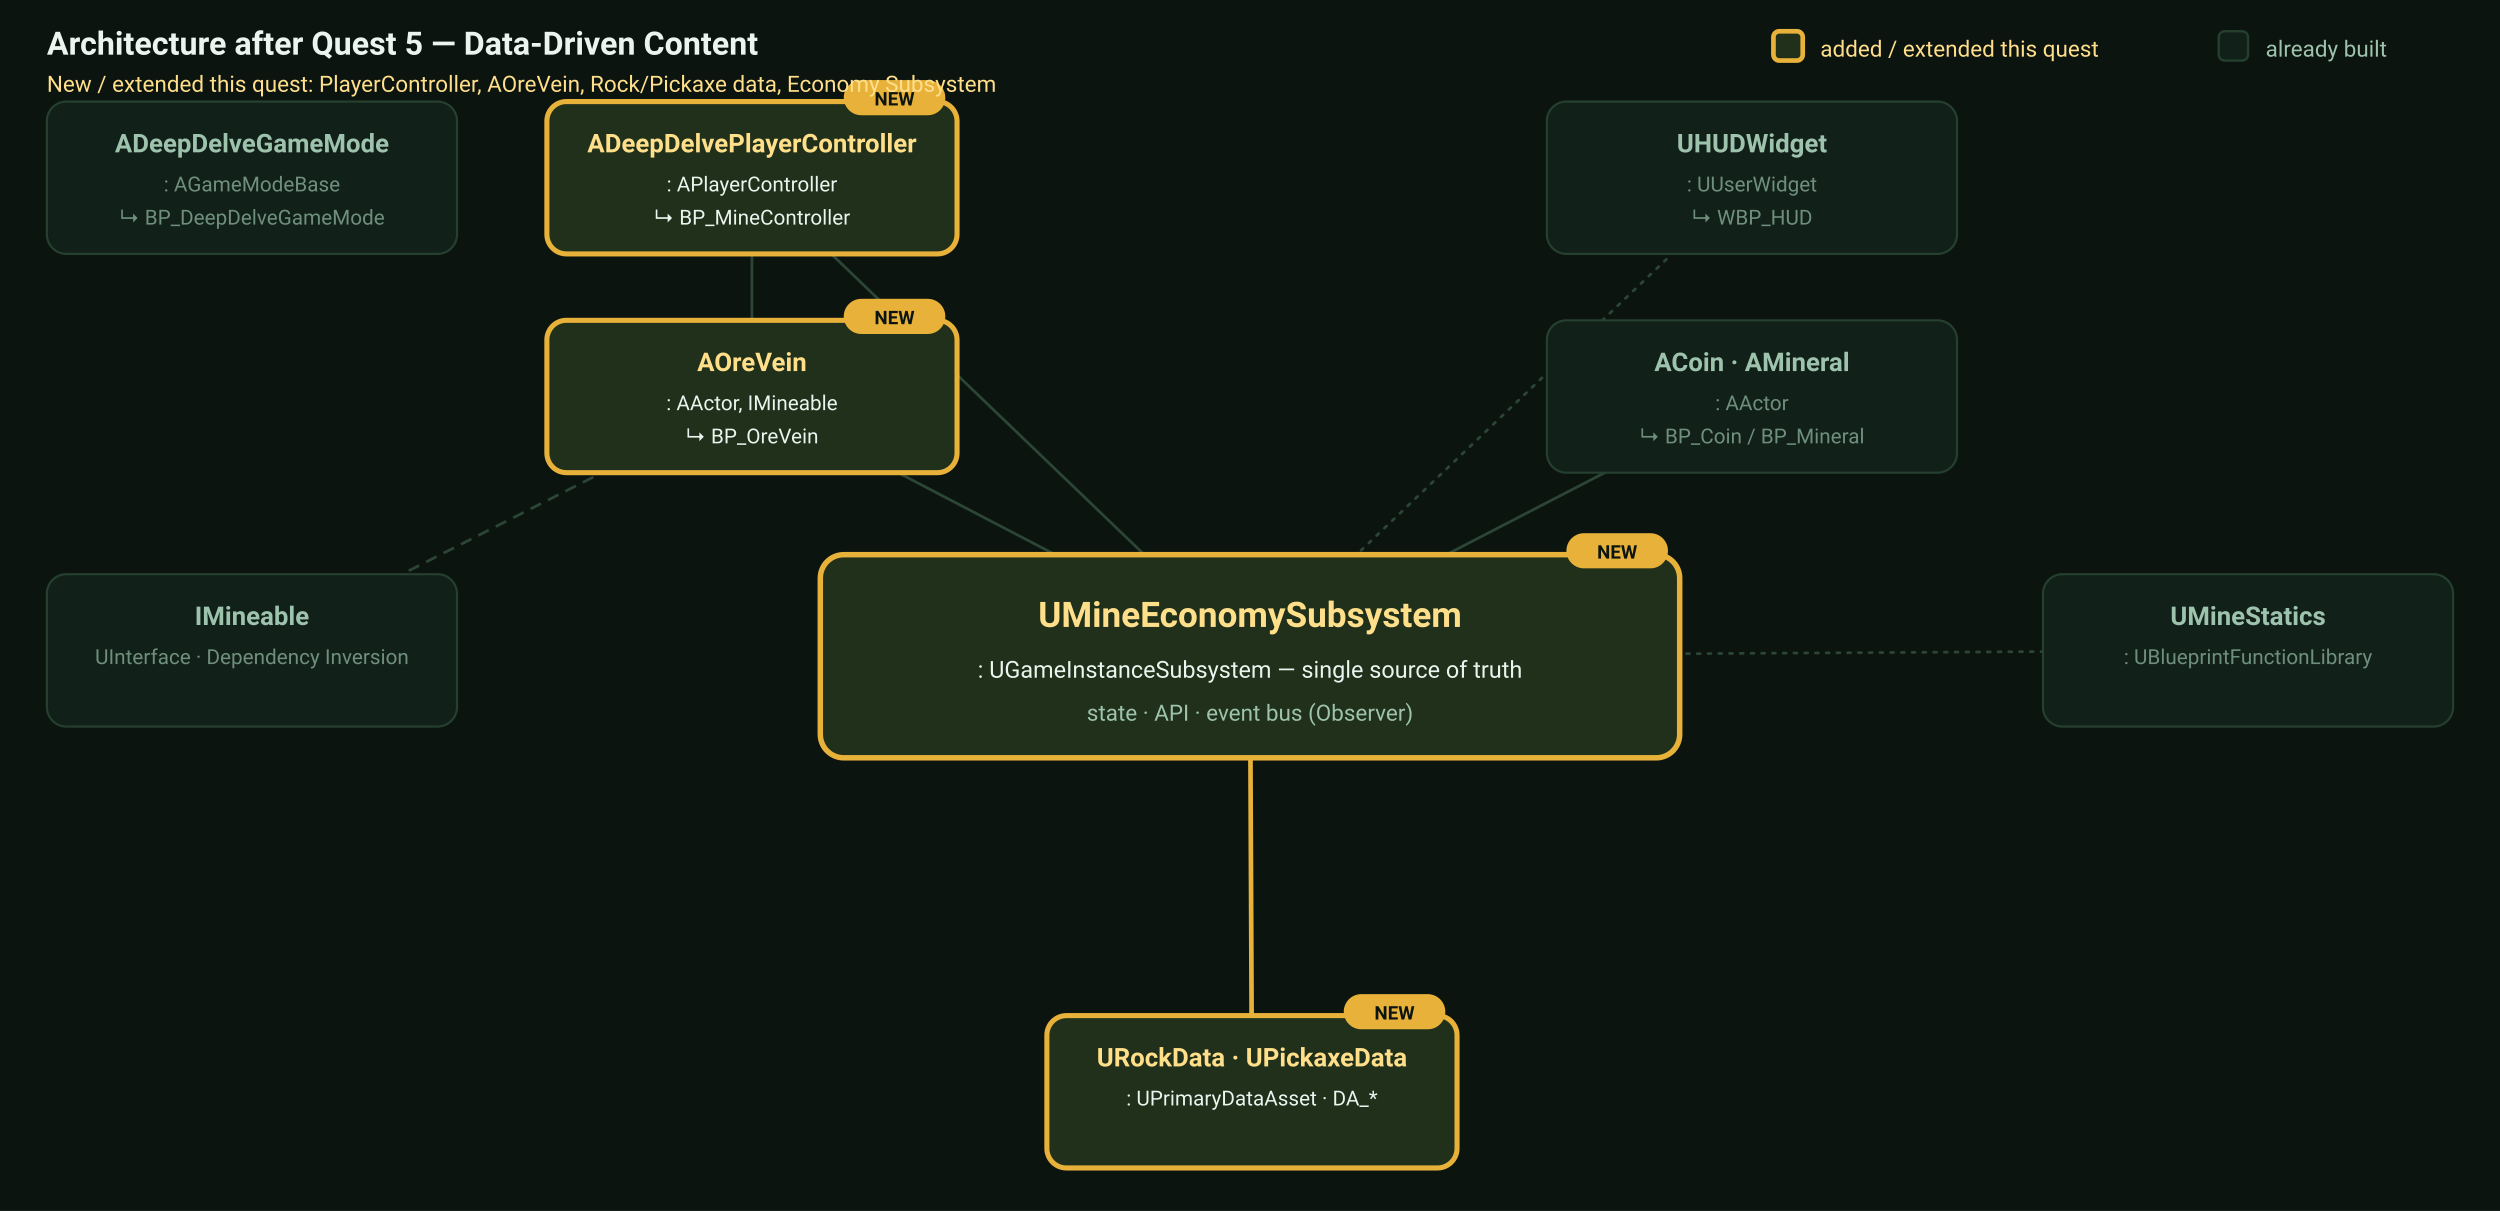
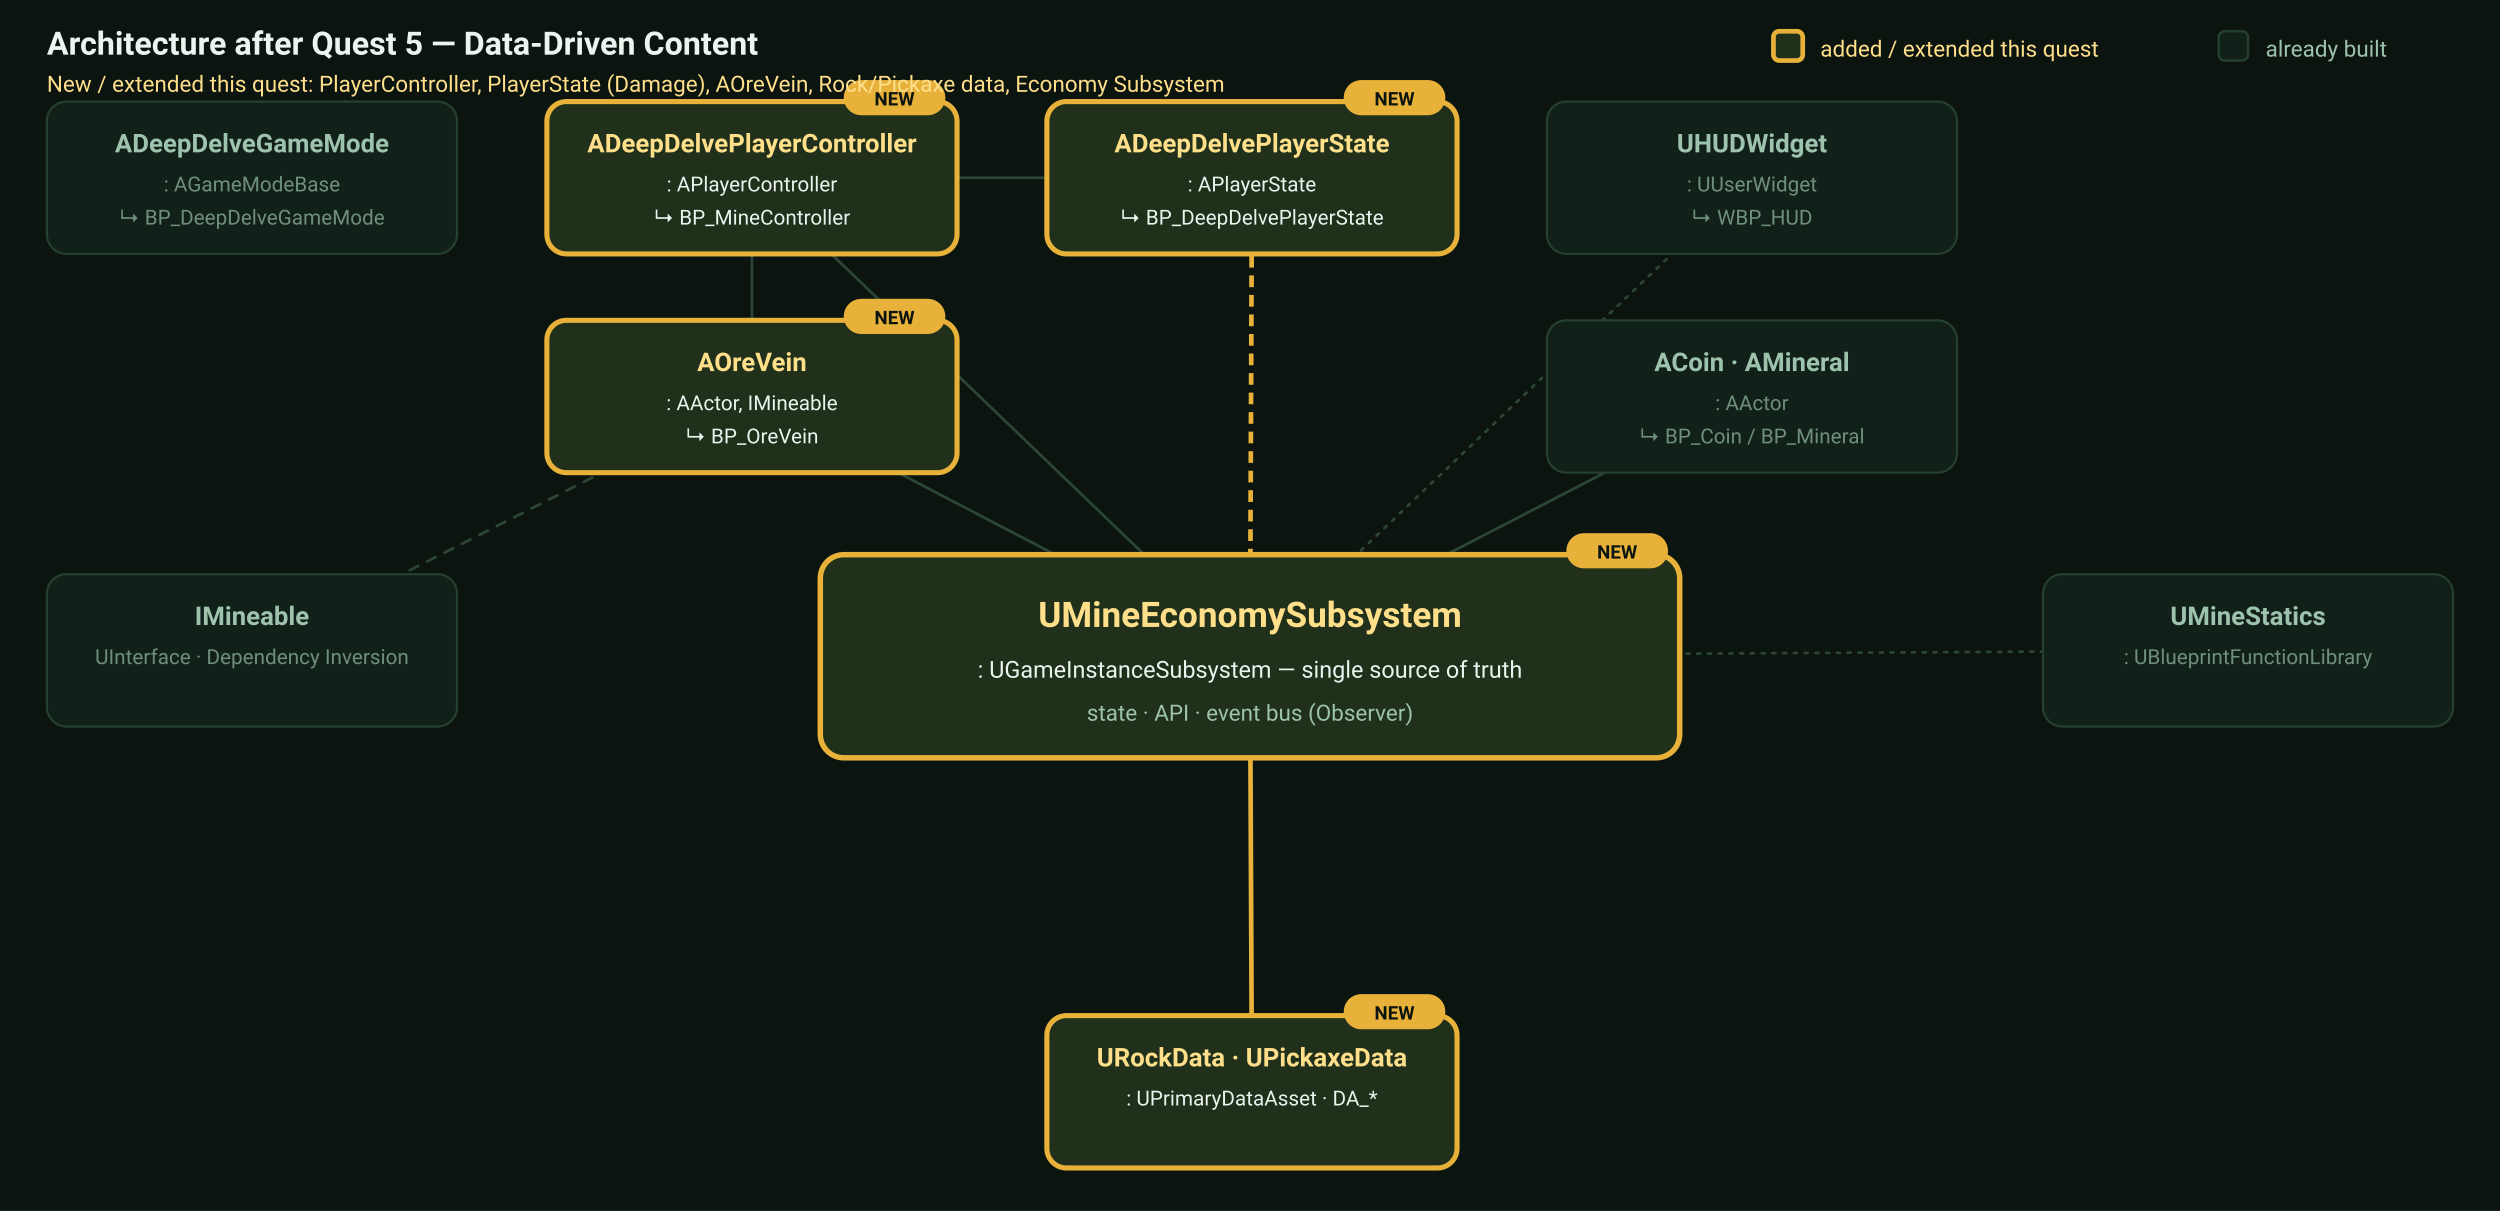
<svg xmlns="http://www.w3.org/2000/svg" viewBox="0 0 1280 620" font-family="-apple-system,BlinkMacSystemFont,Segoe UI,Roboto,Helvetica,Arial,sans-serif" role="img">
  <defs>
    <marker id="ar" markerWidth="10" markerHeight="10" refX="7" refY="4.5" orient="auto">
      <path d="M0,0 L9,4.5 L0,9 z" fill="#2c4636" />
    </marker>
    <marker id="arG" markerWidth="10" markerHeight="10" refX="7" refY="4.5" orient="auto">
      <path d="M0,0 L9,4.5 L0,9 z" fill="#e8b23a" />
    </marker>
    <marker id="arF" markerWidth="10" markerHeight="10" refX="7" refY="4.5" orient="auto">
      <path d="M0,0 L9,4.5 L0,9 z" fill="#3a5a45" />
    </marker>
  </defs>
  <rect x="0" y="0" width="1280" height="620" fill="#0c1410" />
+   <line x1="385.0" y1="91.0" x2="641.0" y2="91.0" stroke="#2c4636" stroke-width="1.4" marker-end="url(#ar)" />
+   <line x1="641.0" y1="91.0" x2="640.0" y2="336.0" stroke="#e8b23a" stroke-width="2.4" stroke-dasharray="6 4" marker-end="url(#arG)" />
  <line x1="385.0" y1="91.0" x2="385.0" y2="203.0" stroke="#2c4636" stroke-width="1.4" marker-end="url(#ar)" />
  <line x1="129.0" y1="333.0" x2="385.0" y2="203.0" stroke="#2c4636" stroke-width="1.4" stroke-dasharray="6 4" marker-end="url(#ar)" />
  <line x1="385.0" y1="91.0" x2="640.0" y2="336.0" stroke="#2c4636" stroke-width="1.4" marker-end="url(#ar)" />
  <line x1="385.0" y1="203.0" x2="640.0" y2="336.0" stroke="#2c4636" stroke-width="1.4" marker-end="url(#ar)" />
  <line x1="897.0" y1="203.0" x2="640.0" y2="336.0" stroke="#2c4636" stroke-width="1.4" marker-end="url(#ar)" />
  <line x1="897.0" y1="91.0" x2="640.0" y2="336.0" stroke="#2c4636" stroke-width="1.4" stroke-dasharray="1.5 4" stroke-linecap="round" marker-end="url(#ar)" />
  <line x1="1151.0" y1="333.0" x2="640.0" y2="336.0" stroke="#2c4636" stroke-width="1.4" stroke-dasharray="1.5 4" stroke-linecap="round" marker-end="url(#ar)" />
  <line x1="641.0" y1="559.0" x2="640.0" y2="336.0" stroke="#e8b23a" stroke-width="2.4" marker-end="url(#arG)" />
  <rect x="24" y="52" width="210" height="78" rx="10" fill="#12201a" stroke="#25402f" stroke-width="1.1" />
  <text x="129.0" y="78" text-anchor="middle" fill="#9dc3ad" font-size="13.2" font-weight="700">ADeepDelveGameMode</text>
  <text x="129.0" y="98" text-anchor="middle" fill="#6f8f7d" font-size="10.6" font-weight="400">: AGameModeBase</text>
  <text x="129.0" y="115" text-anchor="middle" fill="#6f8f7d" font-size="10.6" font-weight="400">↳ BP_DeepDelveGameMode</text>
  <rect x="280" y="52" width="210" height="78" rx="10" fill="#20301a" stroke="#e8b23a" stroke-width="2.6" />
  <text x="385.0" y="78" text-anchor="middle" fill="#ffdf8a" font-size="13.2" font-weight="700">ADeepDelvePlayerController</text>
  <text x="385.0" y="98" text-anchor="middle" fill="#e9f5ee" font-size="10.6" font-weight="400">: APlayerController</text>
  <text x="385.0" y="115" text-anchor="middle" fill="#e9f5ee" font-size="10.6" font-weight="400">↳ BP_MineController</text>
  <rect x="432" y="41" width="52" height="18" rx="9" fill="#e8b23a" />
  <text x="458" y="54" text-anchor="middle" fill="#0c1410" font-size="9.6" font-weight="700">NEW</text>
+   <rect x="536" y="52" width="210" height="78" rx="10" fill="#20301a" stroke="#e8b23a" stroke-width="2.6" />
+   <text x="641.0" y="78" text-anchor="middle" fill="#ffdf8a" font-size="13.2" font-weight="700">ADeepDelvePlayerState</text>
+   <text x="641.0" y="98" text-anchor="middle" fill="#e9f5ee" font-size="10.6" font-weight="400">: APlayerState</text>
+   <text x="641.0" y="115" text-anchor="middle" fill="#e9f5ee" font-size="10.6" font-weight="400">↳ BP_DeepDelvePlayerState</text>
+   <rect x="688" y="41" width="52" height="18" rx="9" fill="#e8b23a" />
+   <text x="714" y="54" text-anchor="middle" fill="#0c1410" font-size="9.6" font-weight="700">NEW</text>
  <rect x="792" y="52" width="210" height="78" rx="10" fill="#12201a" stroke="#25402f" stroke-width="1.1" />
  <text x="897.0" y="78" text-anchor="middle" fill="#9dc3ad" font-size="13.2" font-weight="700">UHUDWidget</text>
  <text x="897.0" y="98" text-anchor="middle" fill="#6f8f7d" font-size="10.6" font-weight="400">: UUserWidget</text>
  <text x="897.0" y="115" text-anchor="middle" fill="#6f8f7d" font-size="10.6" font-weight="400">↳ WBP_HUD</text>
  <rect x="280" y="164" width="210" height="78" rx="10" fill="#20301a" stroke="#e8b23a" stroke-width="2.6" />
  <text x="385.0" y="190" text-anchor="middle" fill="#ffdf8a" font-size="13.2" font-weight="700">AOreVein</text>
  <text x="385.0" y="210" text-anchor="middle" fill="#e9f5ee" font-size="10.6" font-weight="400">: AActor, IMineable</text>
  <text x="385.0" y="227" text-anchor="middle" fill="#e9f5ee" font-size="10.6" font-weight="400">↳ BP_OreVein</text>
  <rect x="432" y="153" width="52" height="18" rx="9" fill="#e8b23a" />
  <text x="458" y="166" text-anchor="middle" fill="#0c1410" font-size="9.6" font-weight="700">NEW</text>
  <rect x="792" y="164" width="210" height="78" rx="10" fill="#12201a" stroke="#25402f" stroke-width="1.1" />
  <text x="897.0" y="190" text-anchor="middle" fill="#9dc3ad" font-size="13.2" font-weight="700">ACoin · AMineral</text>
  <text x="897.0" y="210" text-anchor="middle" fill="#6f8f7d" font-size="10.6" font-weight="400">: AActor</text>
  <text x="897.0" y="227" text-anchor="middle" fill="#6f8f7d" font-size="10.6" font-weight="400">↳ BP_Coin / BP_Mineral</text>
  <rect x="24" y="294" width="210" height="78" rx="10" fill="#12201a" stroke="#25402f" stroke-width="1.1" />
  <text x="129.0" y="320" text-anchor="middle" fill="#9dc3ad" font-size="13.2" font-weight="700">IMineable</text>
  <text x="129.0" y="340" text-anchor="middle" fill="#6f8f7d" font-size="10.6" font-weight="400">UInterface · Dependency Inversion</text>
  <rect x="1046" y="294" width="210" height="78" rx="10" fill="#12201a" stroke="#25402f" stroke-width="1.1" />
  <text x="1151.0" y="320" text-anchor="middle" fill="#9dc3ad" font-size="13.2" font-weight="700">UMineStatics</text>
  <text x="1151.0" y="340" text-anchor="middle" fill="#6f8f7d" font-size="10.6" font-weight="400">: UBlueprintFunctionLibrary</text>
  <rect x="536" y="520" width="210" height="78" rx="10" fill="#20301a" stroke="#e8b23a" stroke-width="2.6" />
  <text x="641.0" y="546" text-anchor="middle" fill="#ffdf8a" font-size="13.2" font-weight="700">URockData · UPickaxeData</text>
  <text x="641.0" y="566" text-anchor="middle" fill="#e9f5ee" font-size="10.6" font-weight="400">: UPrimaryDataAsset · DA_*</text>
  <rect x="688" y="509" width="52" height="18" rx="9" fill="#e8b23a" />
  <text x="714" y="522" text-anchor="middle" fill="#0c1410" font-size="9.6" font-weight="700">NEW</text>
  <rect x="420" y="284" width="440" height="104" rx="12" fill="#20301a" stroke="#e8b23a" stroke-width="2.8" />
  <text x="640.0" y="321" text-anchor="middle" fill="#ffdf8a" font-size="18" font-weight="700">UMineEconomySubsystem</text>
  <text x="640.0" y="347" text-anchor="middle" fill="#e9f5ee" font-size="12" font-weight="400">: UGameInstanceSubsystem — single source of truth</text>
  <text x="640.0" y="369" text-anchor="middle" fill="#9dc3ad" font-size="11.5" font-weight="400">state · API · event bus (Observer)</text>
  <rect x="802" y="273" width="52" height="18" rx="9" fill="#e8b23a" />
  <text x="828" y="286" text-anchor="middle" fill="#0c1410" font-size="9.6" font-weight="700">NEW</text>
  <text x="24" y="28" text-anchor="start" fill="#e9f5ee" font-size="16.5" font-weight="700">Architecture after Quest 5 — Data-Driven Content</text>
-   <text x="24" y="47" text-anchor="start" fill="#ffdf8a" font-size="11.5" font-weight="400">New / extended this quest: PlayerController, AOreVein, Rock/Pickaxe data, Economy Subsystem</text>
+   <text x="24" y="47" text-anchor="start" fill="#ffdf8a" font-size="11.5" font-weight="400">New / extended this quest: PlayerController, PlayerState (Damage), AOreVein, Rock/Pickaxe data, Economy Subsystem</text>
  <g>
    <rect x="908" y="16" width="15" height="15" rx="3" fill="#20301a" stroke="#e8b23a" stroke-width="2.4" />
    <text x="932" y="29" text-anchor="start" fill="#ffdf8a" font-size="11.5" font-weight="400">added / extended this quest</text>
    <rect x="1136" y="16" width="15" height="15" rx="3" fill="#12201a" stroke="#25402f" stroke-width="1.2" />
    <text x="1160" y="29" text-anchor="start" fill="#9dc3ad" font-size="11.5" font-weight="400">already built</text>
  </g>
</svg>
